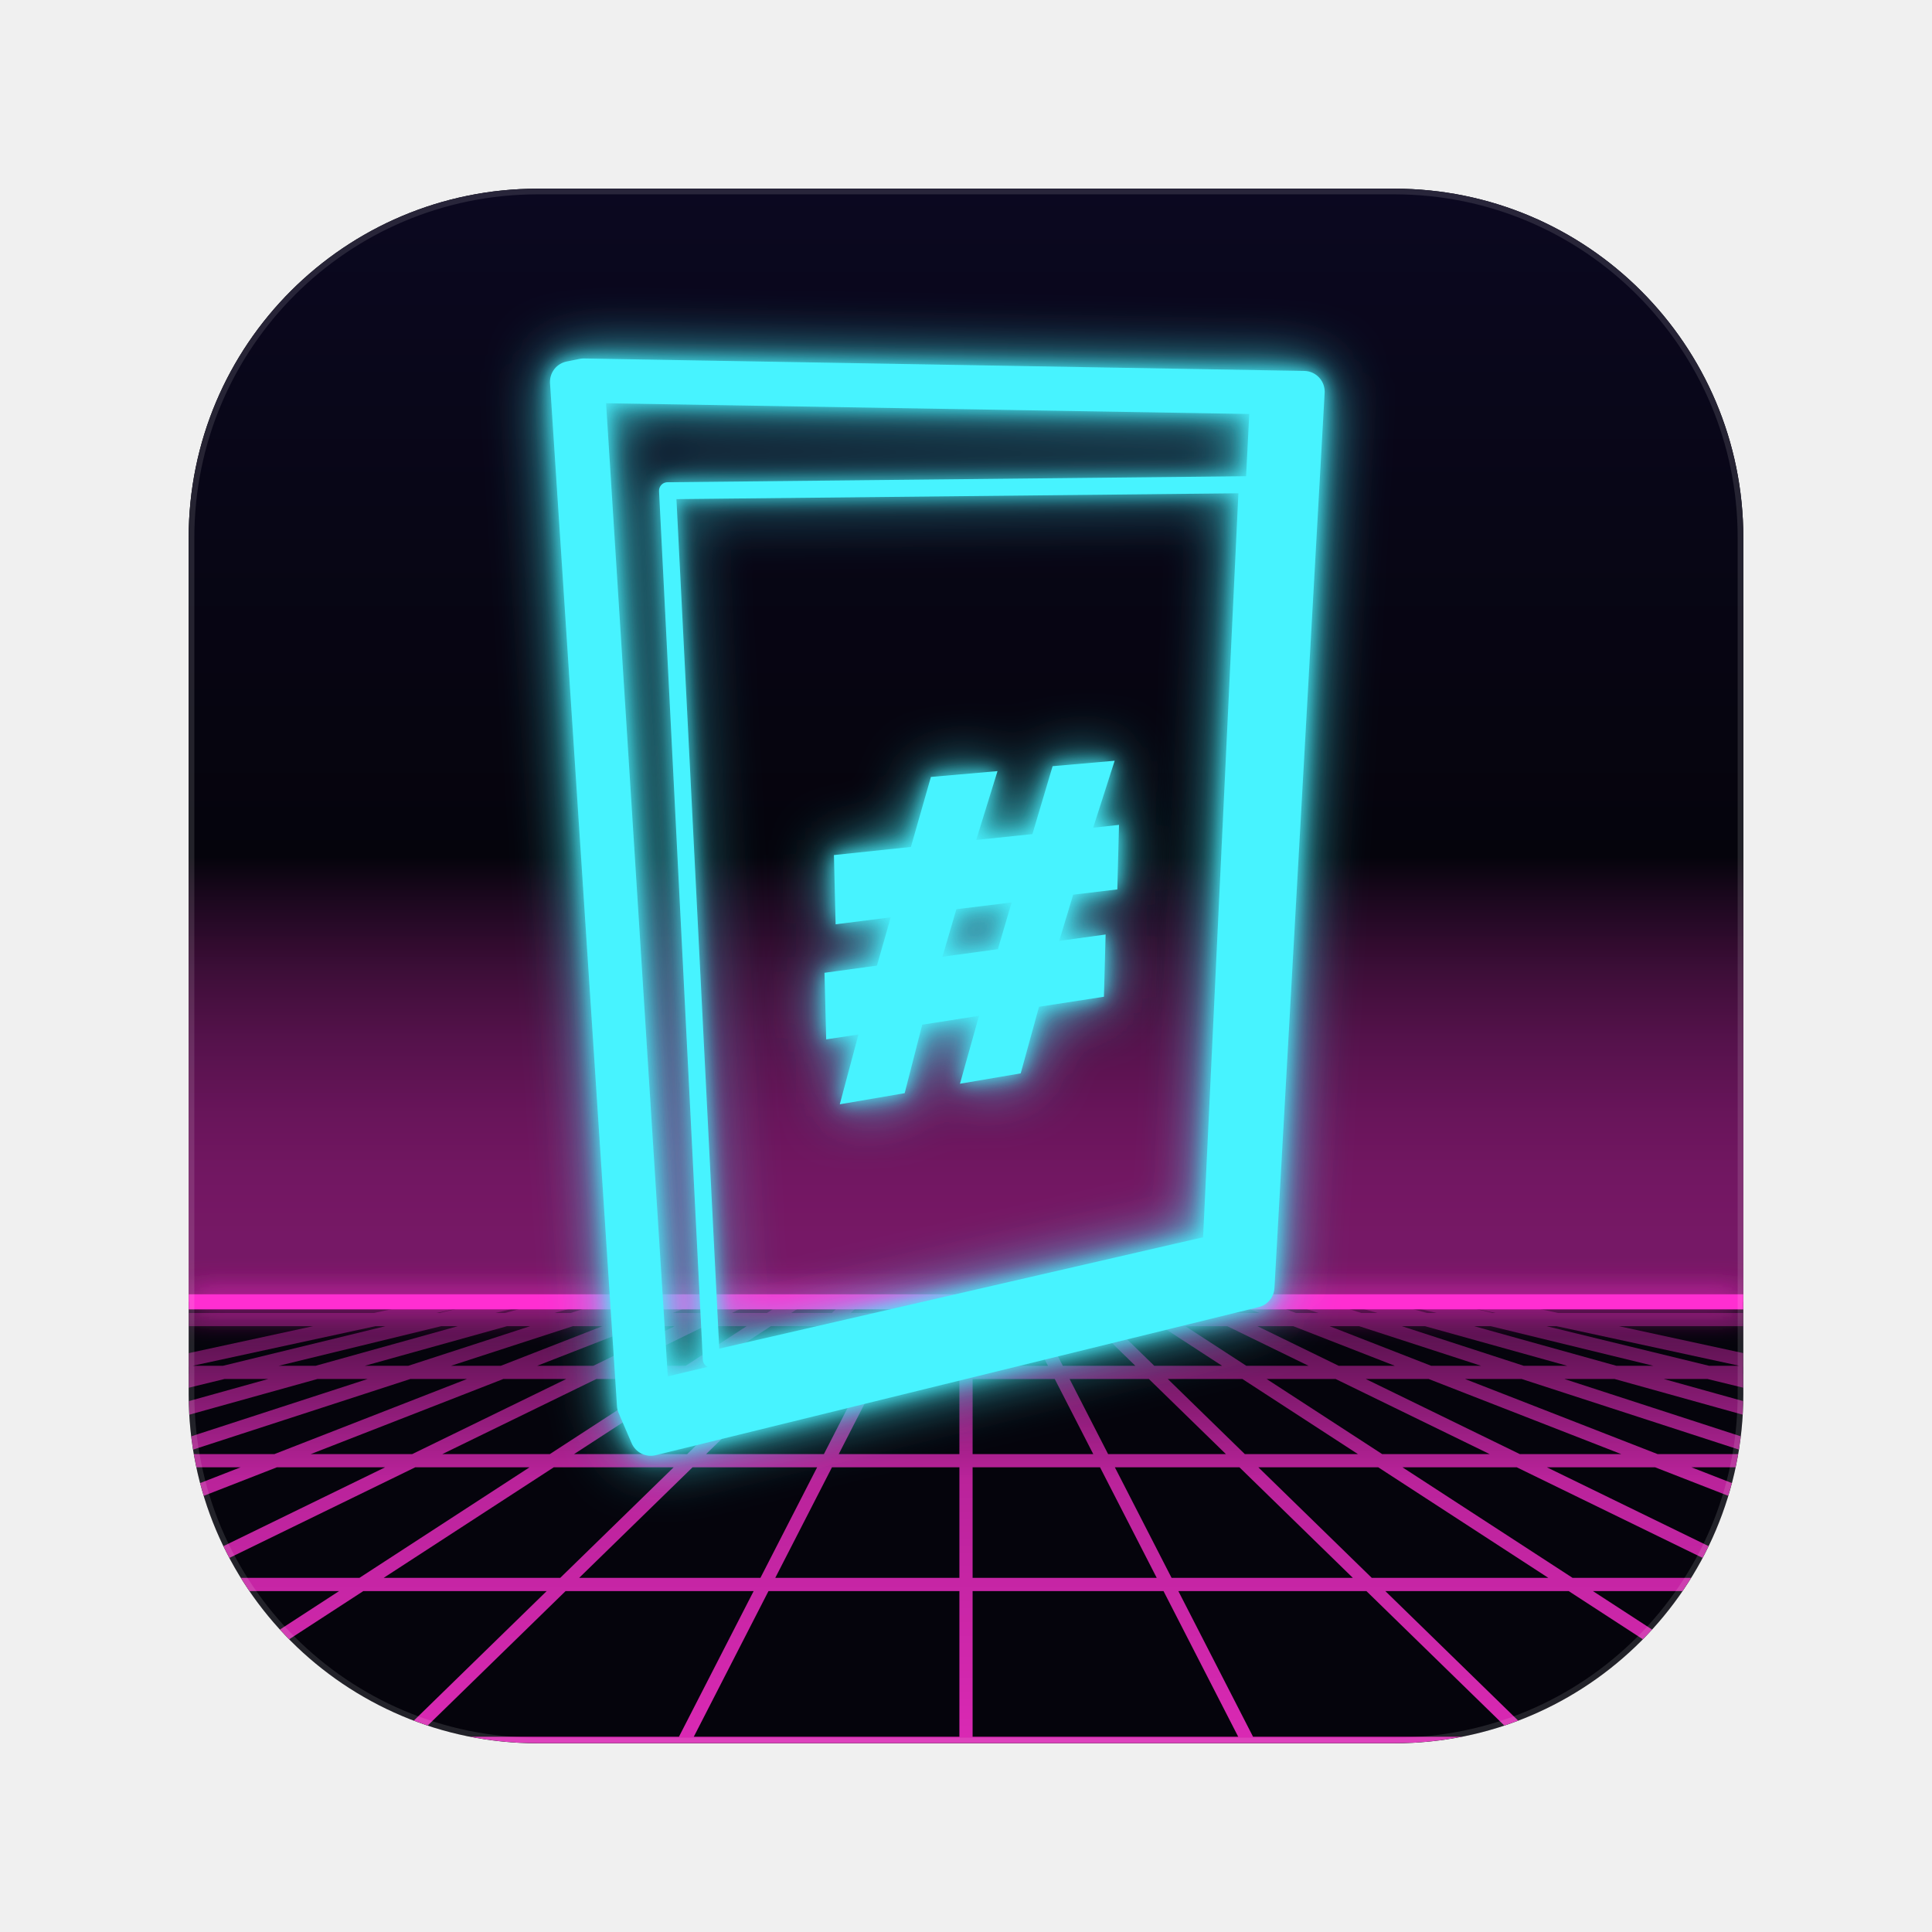
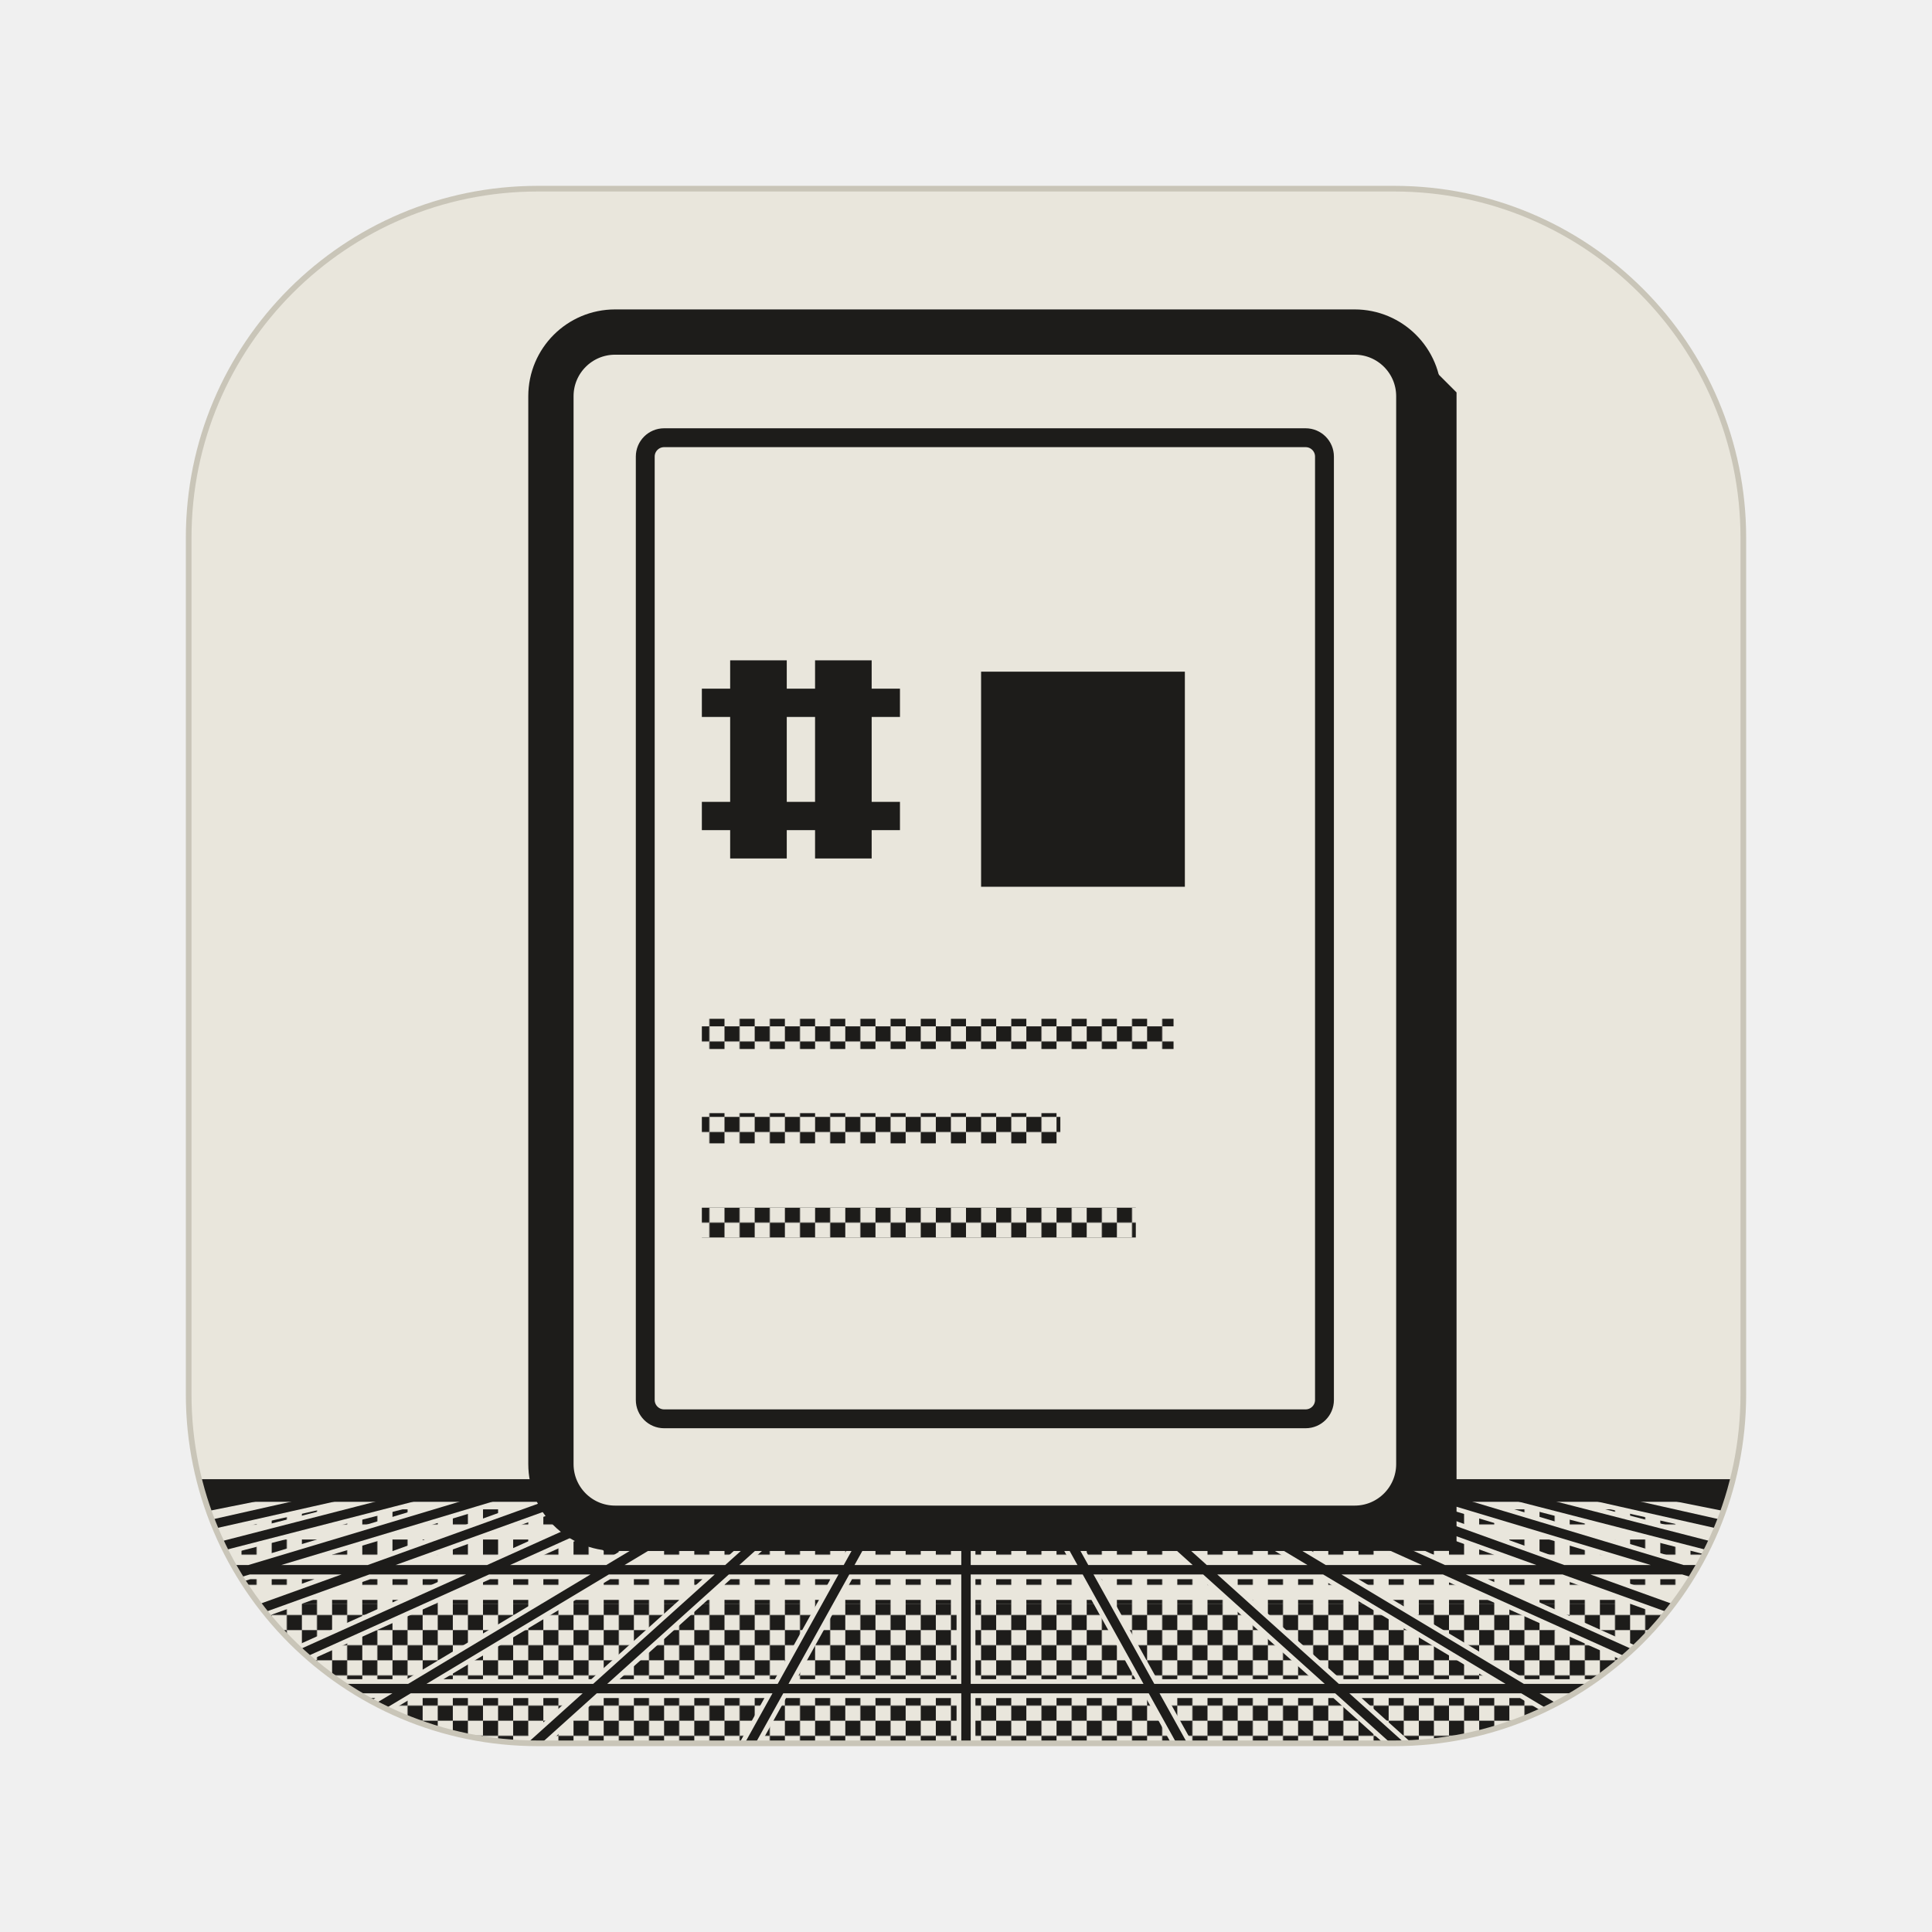
<svg xmlns="http://www.w3.org/2000/svg" viewBox="0 0 1024 1024" width="1024" height="1024">
  <defs>
-     <clipPath id="squircle">
+     <clipPath id="k">
      <rect x="100" y="100" width="824" height="824" rx="185" />
    </clipPath>
-     <filter id="glow" filterUnits="userSpaceOnUse" x="0" y="0" width="1024" height="1024">
-       <feGaussianBlur in="SourceGraphic" stdDeviation="16" result="wide" />
-       <feGaussianBlur in="SourceGraphic" stdDeviation="5" result="near" />
-       <feMerge>
-         <feMergeNode in="wide" />
-         <feMergeNode in="near" />
-         <feMergeNode in="SourceGraphic" />
-       </feMerge>
-     </filter>
-     <filter id="soft" filterUnits="userSpaceOnUse" x="0" y="0" width="1024" height="1024">
-       <feGaussianBlur in="SourceGraphic" stdDeviation="8" result="b" />
-       <feMerge>
-         <feMergeNode in="b" />
-         <feMergeNode in="SourceGraphic" />
-       </feMerge>
-     </filter>
-     <linearGradient id="sky" x1="0" y1="100" x2="0" y2="690" gradientUnits="userSpaceOnUse">
-       <stop offset="0" stop-color="#0b0820" />
-       <stop offset=".6" stop-color="#05040c" />
-       <stop offset="1" stop-color="#ff2fd1" stop-opacity=".45" />
-     </linearGradient>
-     <linearGradient id="fade" x1="0" y1="690" x2="0" y2="924" gradientUnits="userSpaceOnUse">
-       <stop offset="0" stop-color="#fff" stop-opacity=".3" />
-       <stop offset=".4" stop-color="#fff" stop-opacity=".85" />
-       <stop offset="1" stop-color="#fff" />
-     </linearGradient>
-     <mask id="floor">
-       <rect x="100" y="690" width="824" height="234" fill="url(#fade)" />
-     </mask>
+     <pattern id="a" width="16" height="16" patternUnits="userSpaceOnUse">
+       <rect width="8" height="8" fill="#1d1c1a" />
+     </pattern>
+     <pattern id="b" width="16" height="16" patternUnits="userSpaceOnUse">
+       <rect width="8" height="8" fill="#1d1c1a" />
+       <rect x="8" y="8" width="8" height="8" fill="#1d1c1a" />
+     </pattern>
  </defs>
-   <g clip-path="url(#squircle)">
-     <rect x="100" y="100" width="824" height="824" fill="#05040c" />
-     <rect x="100" y="100" width="824" height="590" fill="url(#sky)" />
-     <path d="M242 690L-838 924M272 690L-688 924M302 690L-538 924M332 690L-388 924M362 690L-238 924M392 690L-88 924M422 690L62 924M452 690L212 924M482 690L362 924M512 690L512 924M542 690L662 924M572 690L812 924M602 690L962 924M632 690L1112 924M662 690L1262 924M692 690L1412 924M722 690L1562 924M752 690L1712 924M782 690L1862 924M100 699.4H924M100 727.4H924M100 774.2H924M100 839.8H924M100 924H924" fill="none" stroke="#ff2fd1" stroke-width="7" stroke-opacity=".85" mask="url(#floor)" />
-     <path d="M100 690H924" stroke="#ff2fd1" stroke-width="8" filter="url(#soft)" />
-     <g fill="none" stroke="#47f3ff" stroke-linejoin="round" stroke-linecap="round" filter="url(#glow)">
-       <path stroke-width="22" d="M309.4 201L691.1 207.6L664.5 682.1L344.9 760.6ZM302.5 202.4L673.7 208.6L650.3 670.4L338 744.6ZM309.4 201L302.5 202.4M691.1 207.6L673.7 208.6M664.5 682.1L650.3 670.4M344.9 760.6L338 744.6" />
-       <path stroke-width="9" d="M353.8 260.1L661.1 256.9L642 659.4L377 720.4Z" />
-     </g>
-     <path d="M445.1 585.3 455 548.3 437.9 550.9 437 515.6 464.8 511.8 472.1 486.2 442.9 489.9 442 453.2 482.8 448.9 493.4 411.8 528.7 408.7 517.4 445.2 547.2 442.1 557.9 406.1 590.8 403.2 579.4 438.7 593.1 437.2 592.2 471.4 568.8 474.2 561.4 498.7 586 495.3 585.1 528.3 550.7 533.6 541 568.9 508.8 574.4 518.9 538.4 488.8 543.1 479.5 579.4ZM499.5 507.1 528.9 503.1 536.2 478.3 506.9 481.9Z" fill="#47f3ff" filter="url(#glow)" />
+   <g clip-path="url(#k)">
+     <rect width="1024" height="1024" fill="#e9e6dc" />
+     <rect x="0" y="790" width="1024" height="60" fill="url(#a)" />
+     <rect x="0" y="850" width="1024" height="180" fill="url(#b)" />
+     <path d="M152 790 L-1018 1024 M192 790 L-848 1024 M232 790 L-678 1024 M272 790 L-508 1024 M312 790 L-338 1024 M352 790 L-168 1024 M392 790 L2 1024 M432 790 L172 1024 M472 790 L342 1024 M512 790 L512 1024 M552 790 L682 1024 M592 790 L852 1024 M632 790 L1022 1024 M672 790 L1192 1024 M712 790 L1362 1024 M752 790 L1532 1024 M792 790 L1702 1024 M832 790 L1872 1024 M872 790 L2042 1024 M0 832 H1024 M0 895 H1024 M0 977 H1024" stroke="#e9e6dc" stroke-width="10" fill="none" />
+     <path d="M152 790 L-1018 1024 M192 790 L-848 1024 M232 790 L-678 1024 M272 790 L-508 1024 M312 790 L-338 1024 M352 790 L-168 1024 M392 790 L2 1024 M432 790 L172 1024 M472 790 L342 1024 M512 790 L512 1024 M552 790 L682 1024 M592 790 L852 1024 M632 790 L1022 1024 M672 790 L1192 1024 M712 790 L1362 1024 M752 790 L1532 1024 M792 790 L1702 1024 M832 790 L1872 1024 M872 790 L2042 1024 M0 832 H1024 M0 895 H1024 M0 977 H1024" stroke="#1d1c1a" stroke-width="5" fill="none" />
+     <rect x="0" y="784" width="1024" height="12" fill="#1d1c1a" />
+     <path d="M300 188 L752 188 L772 208 L772 822 L320 822 L300 802 Z" fill="#1d1c1a" />
+     <rect x="292" y="176" width="460" height="634" rx="34" fill="#e9e6dc" stroke="#1d1c1a" stroke-width="24" />
+     <rect x="342" y="232" width="360" height="520" rx="10" fill="none" stroke="#1d1c1a" stroke-width="10" />
+     <path d="M387 455V440H372V425H387V380H372V365H387V350H417V365H432V350H462V365H477V380H462V425H477V440H462V455H432V440H417V455ZM417 425H432V380H417Z" fill="#1d1c1a" />
+     <rect x="520" y="356" width="108" height="114" fill="#1d1c1a" />
+     <rect x="372" y="540" width="250" height="16" fill="url(#b)" />
+     <rect x="372" y="590" width="190" height="16" fill="url(#b)" />
+     <rect x="372" y="640" width="230" height="16" fill="url(#b)" />
  </g>
-   <rect x="101.5" y="101.5" width="821" height="821" rx="183.5" fill="none" stroke="#fff" stroke-opacity=".12" stroke-width="3" />
+   <rect x="100" y="100" width="824" height="824" rx="185" fill="none" stroke="#c9c5b8" stroke-width="3" />
</svg>
